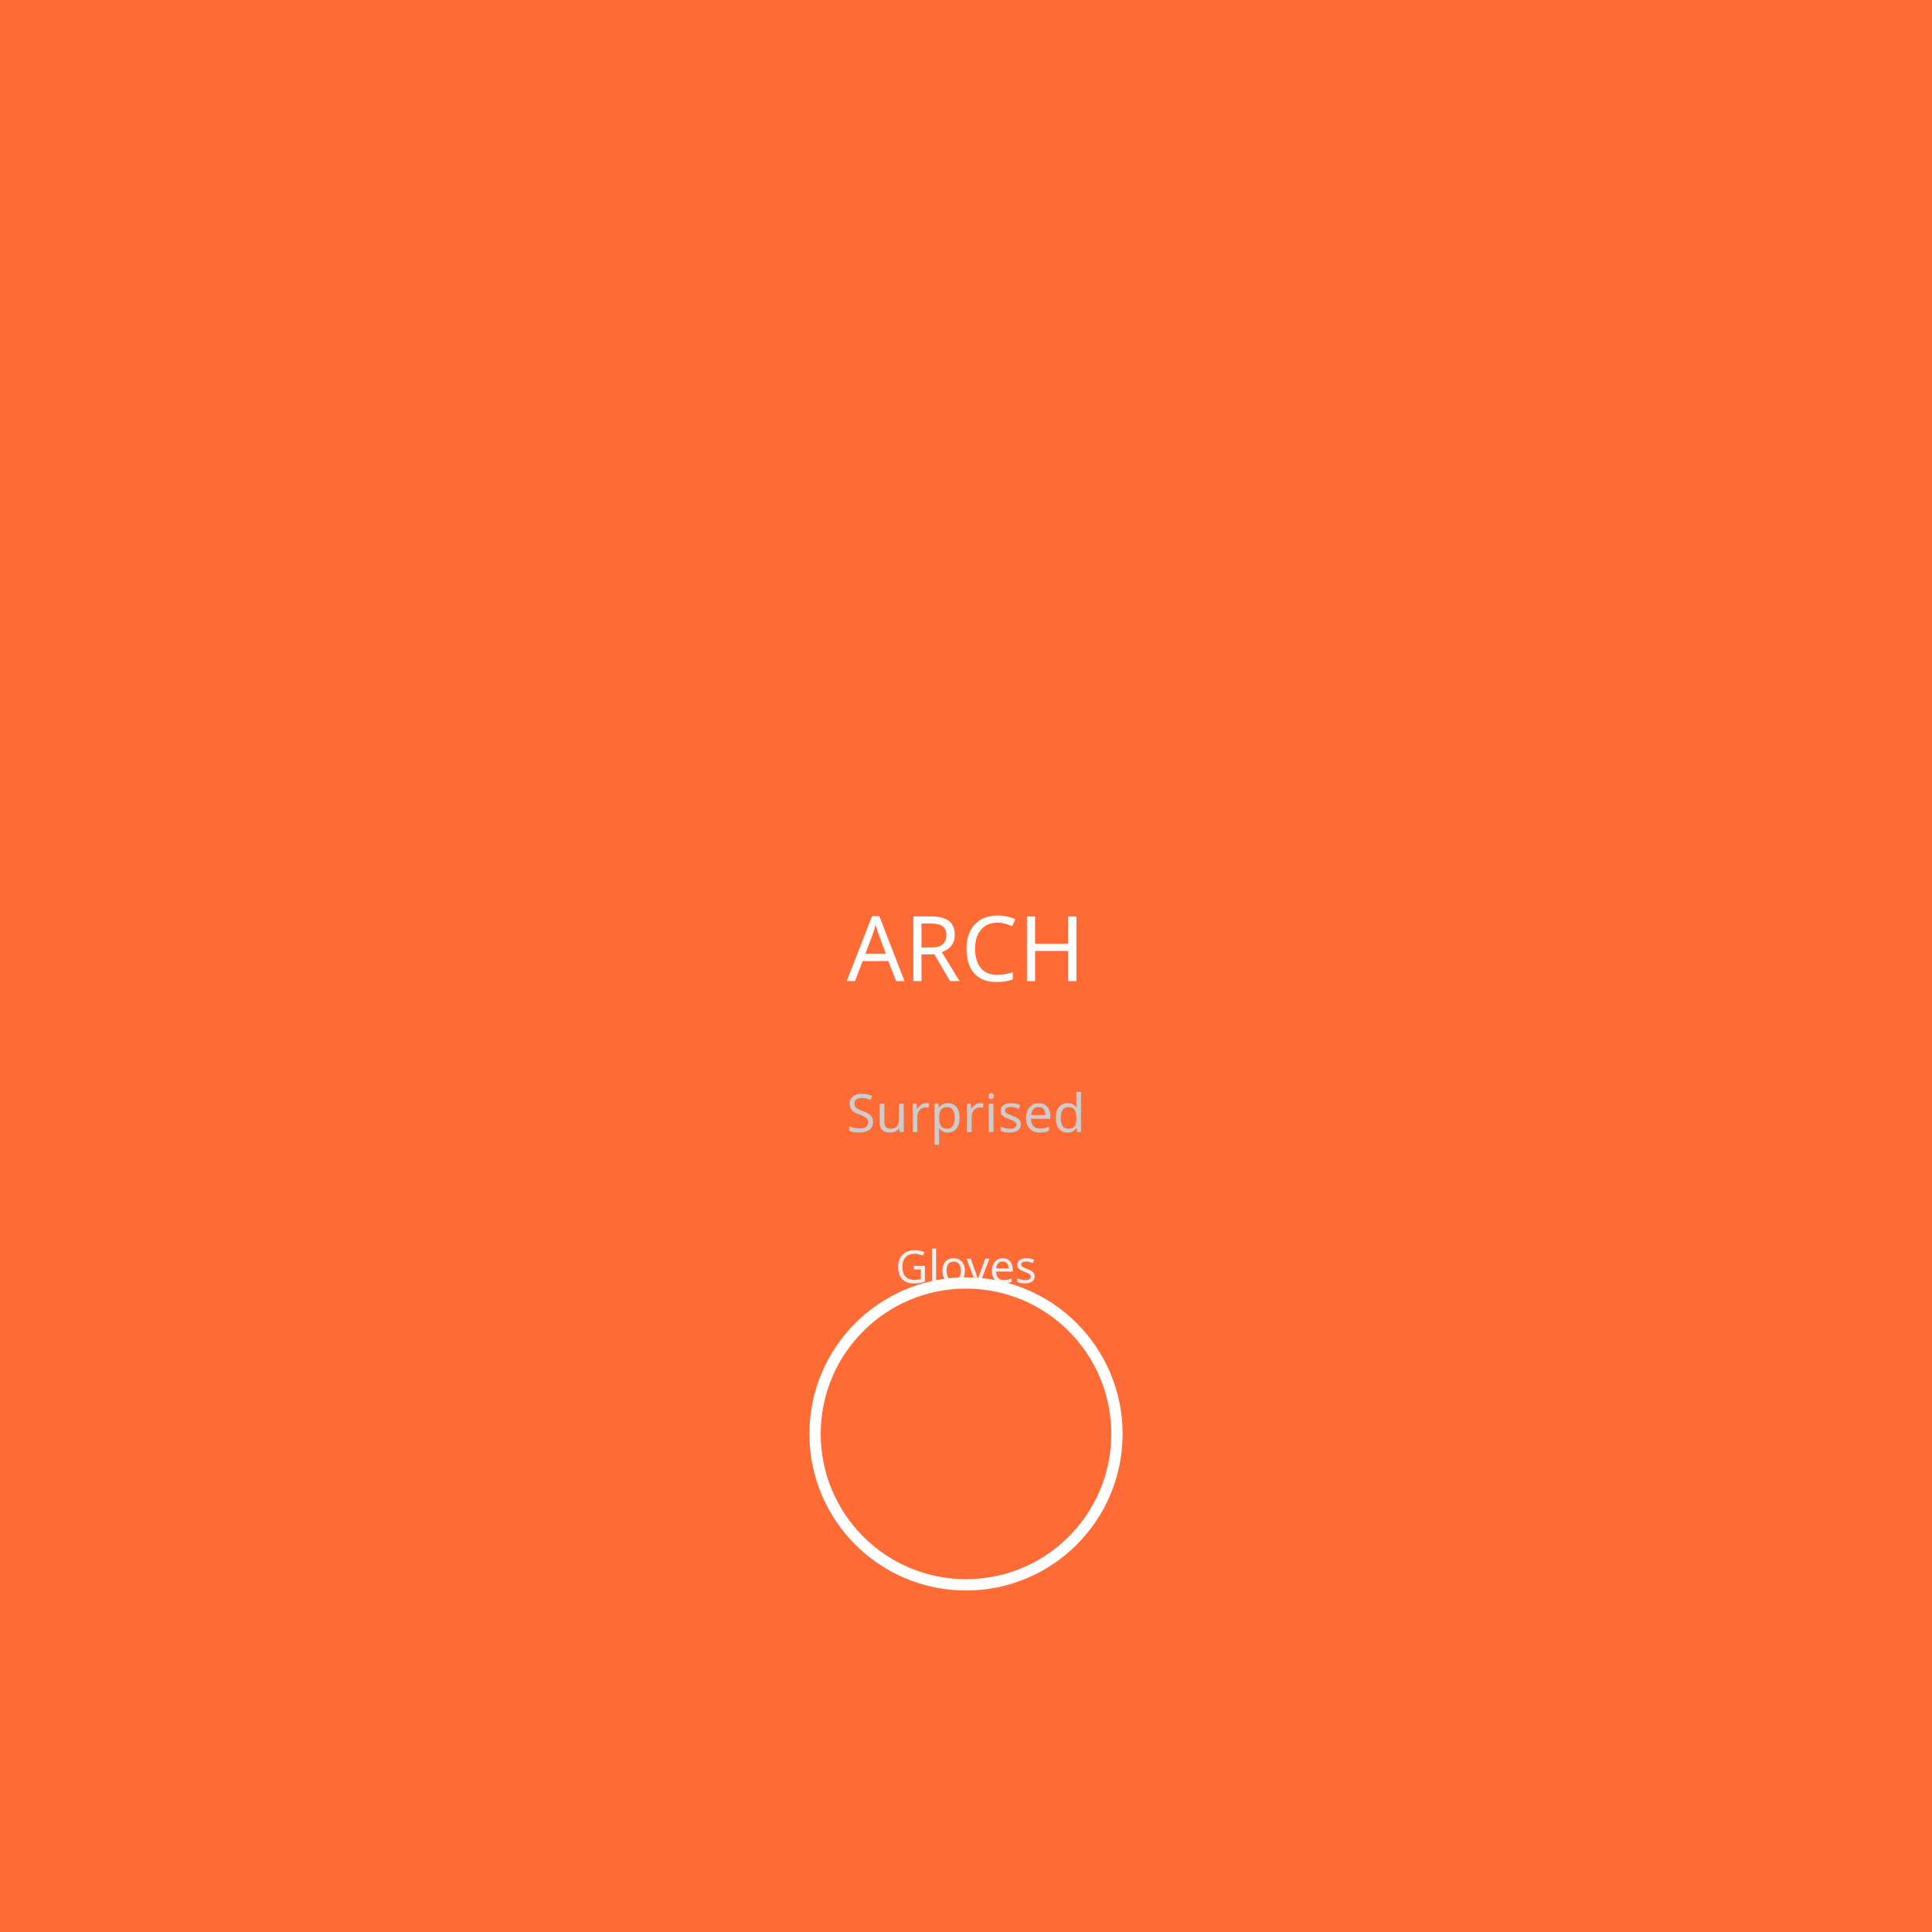
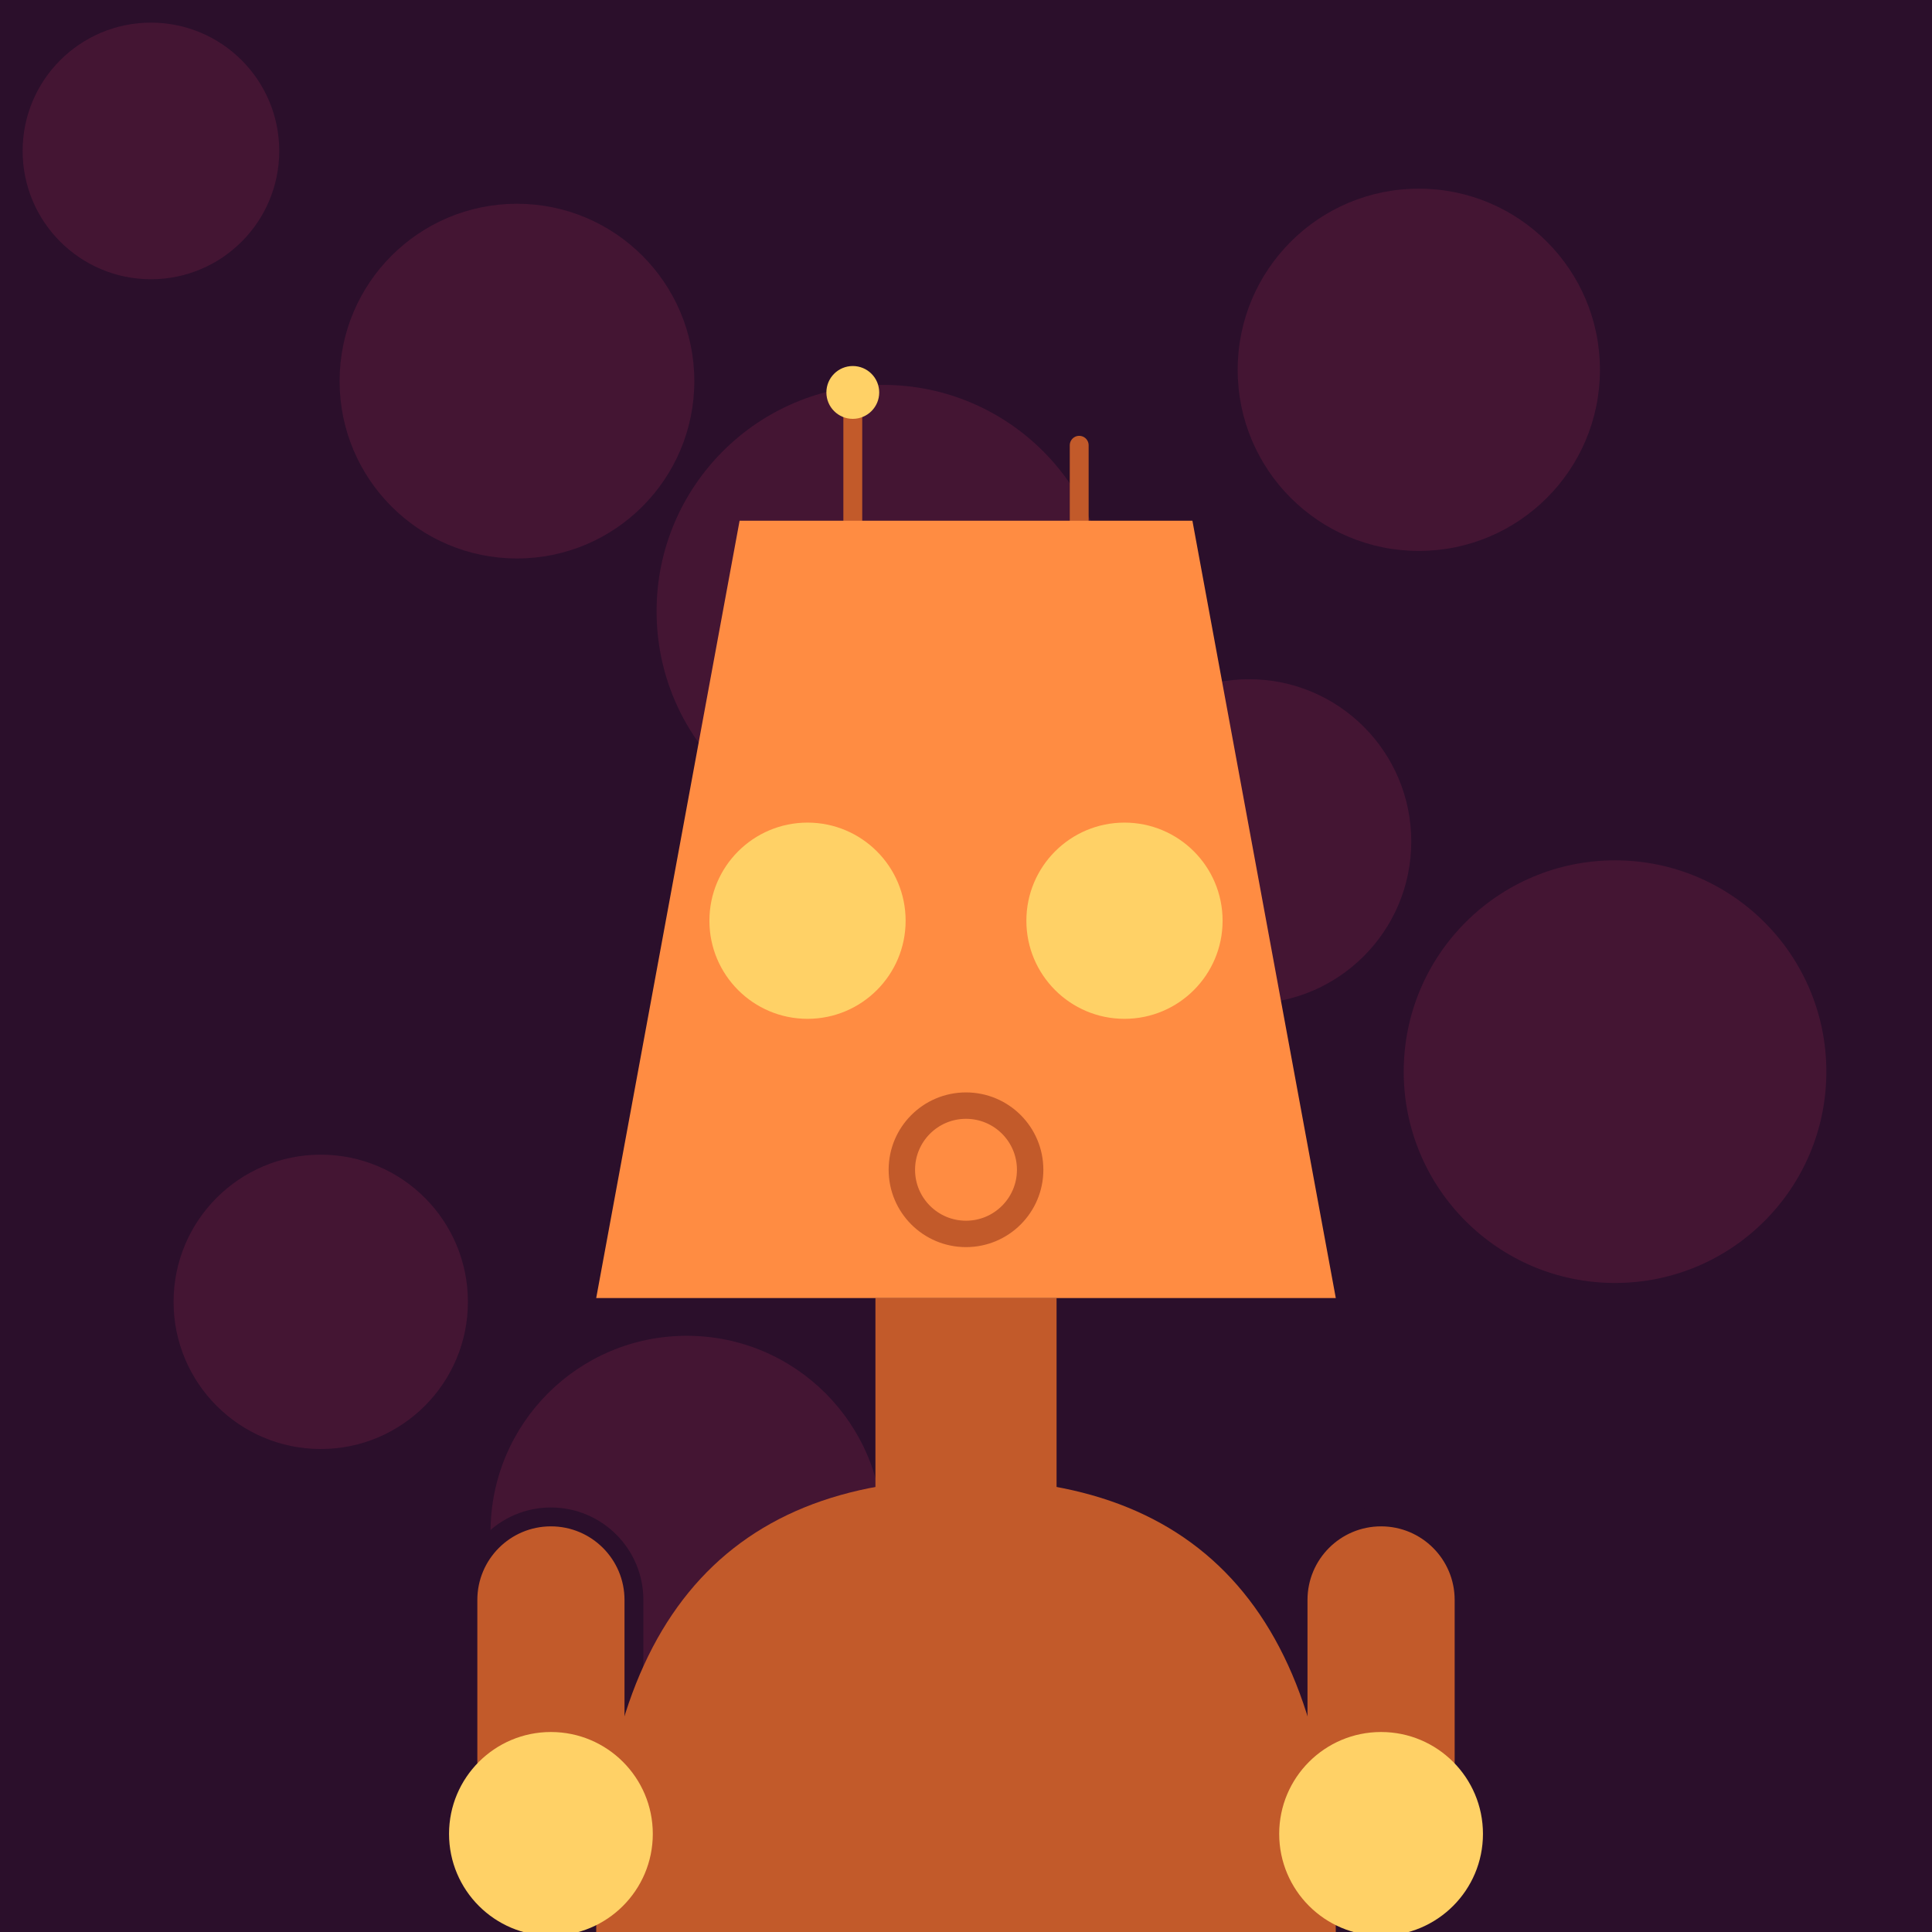
- <svg xmlns="http://www.w3.org/2000/svg" width="512" height="512" viewBox="0 0 512 512">
-   <rect width="512" height="512" fill="#FF6B35" />
-   <text x="256" y="260" font-family="sans-serif" font-size="24" text-anchor="middle" fill="white">ARCH</text>
-   <text x="256" y="300" font-family="sans-serif" font-size="14" text-anchor="middle" fill="#ccc">Surprised</text>
-   <text x="256" y="340" font-family="sans-serif" font-size="12" text-anchor="middle" fill="#eee">Gloves</text>
-   <circle cx="256" cy="380" r="40" fill="none" stroke="white" stroke-width="3" />
-   <circle cx="256" cy="380" r="32" fill="none" stroke="#FF6B35" stroke-width="2" />
+ <svg xmlns="http://www.w3.org/2000/svg" width="512" height="512" viewBox="0 0 512 512" role="img" aria-label="Architect agent avatar">
+   <rect x="0" y="0" width="512" height="512" fill="#2b0f2b" />
+   <circle cx="40" cy="40" r="34" fill="#5a1a3a" fill-opacity="0.55" />
+   <circle cx="137" cy="101" r="47" fill="#5a1a3a" fill-opacity="0.55" />
+   <circle cx="234" cy="162" r="60" fill="#5a1a3a" fill-opacity="0.55" />
+   <circle cx="331" cy="223" r="43" fill="#5a1a3a" fill-opacity="0.55" />
+   <circle cx="428" cy="284" r="56" fill="#5a1a3a" fill-opacity="0.55" />
+   <circle cx="85" cy="345" r="39" fill="#5a1a3a" fill-opacity="0.55" />
+   <circle cx="182" cy="406" r="52" fill="#5a1a3a" fill-opacity="0.55" />
+   <circle cx="279" cy="467" r="35" fill="#5a1a3a" fill-opacity="0.55" />
+   <circle cx="376" cy="98" r="48" fill="#5a1a3a" fill-opacity="0.55" />
+   <rect x="124" y="402" width="44" height="110" fill="#c25a2a" rx="22" stroke="#2b0f2b" stroke-width="5" />
+   <rect x="344" y="402" width="44" height="110" fill="#c25a2a" rx="22" stroke="#2b0f2b" stroke-width="5" />
+   <path d="M158 512 Q158 392 256 392 Q354 392 354 512 Z" fill="#c25a2a" />
+   <rect x="232" y="344" width="48" height="56" fill="#c25a2a" />
+   <line x1="226" y1="138" x2="226" y2="110" stroke="#c25a2a" stroke-width="5" stroke-opacity="1" stroke-linecap="round" />
+   <line x1="286" y1="138" x2="286" y2="118" stroke="#c25a2a" stroke-width="5" stroke-opacity="1" stroke-linecap="round" />
+   <circle cx="226" cy="104" r="7" fill="#ffd166" />
+   <path d="M196 138 H316 L354 344 H158 Z" fill="#ff8c42" />
+   <circle cx="214" cy="244" r="26" fill="#ffd166" />
+   <circle cx="298" cy="244" r="26" fill="#ffd166" />
+   <circle cx="256" cy="310" r="17" fill="none" stroke="#c25a2a" stroke-width="7" />
+   <circle cx="146" cy="486" r="27" fill="#ffd166" />
+   <circle cx="366" cy="486" r="27" fill="#ffd166" />
</svg>
